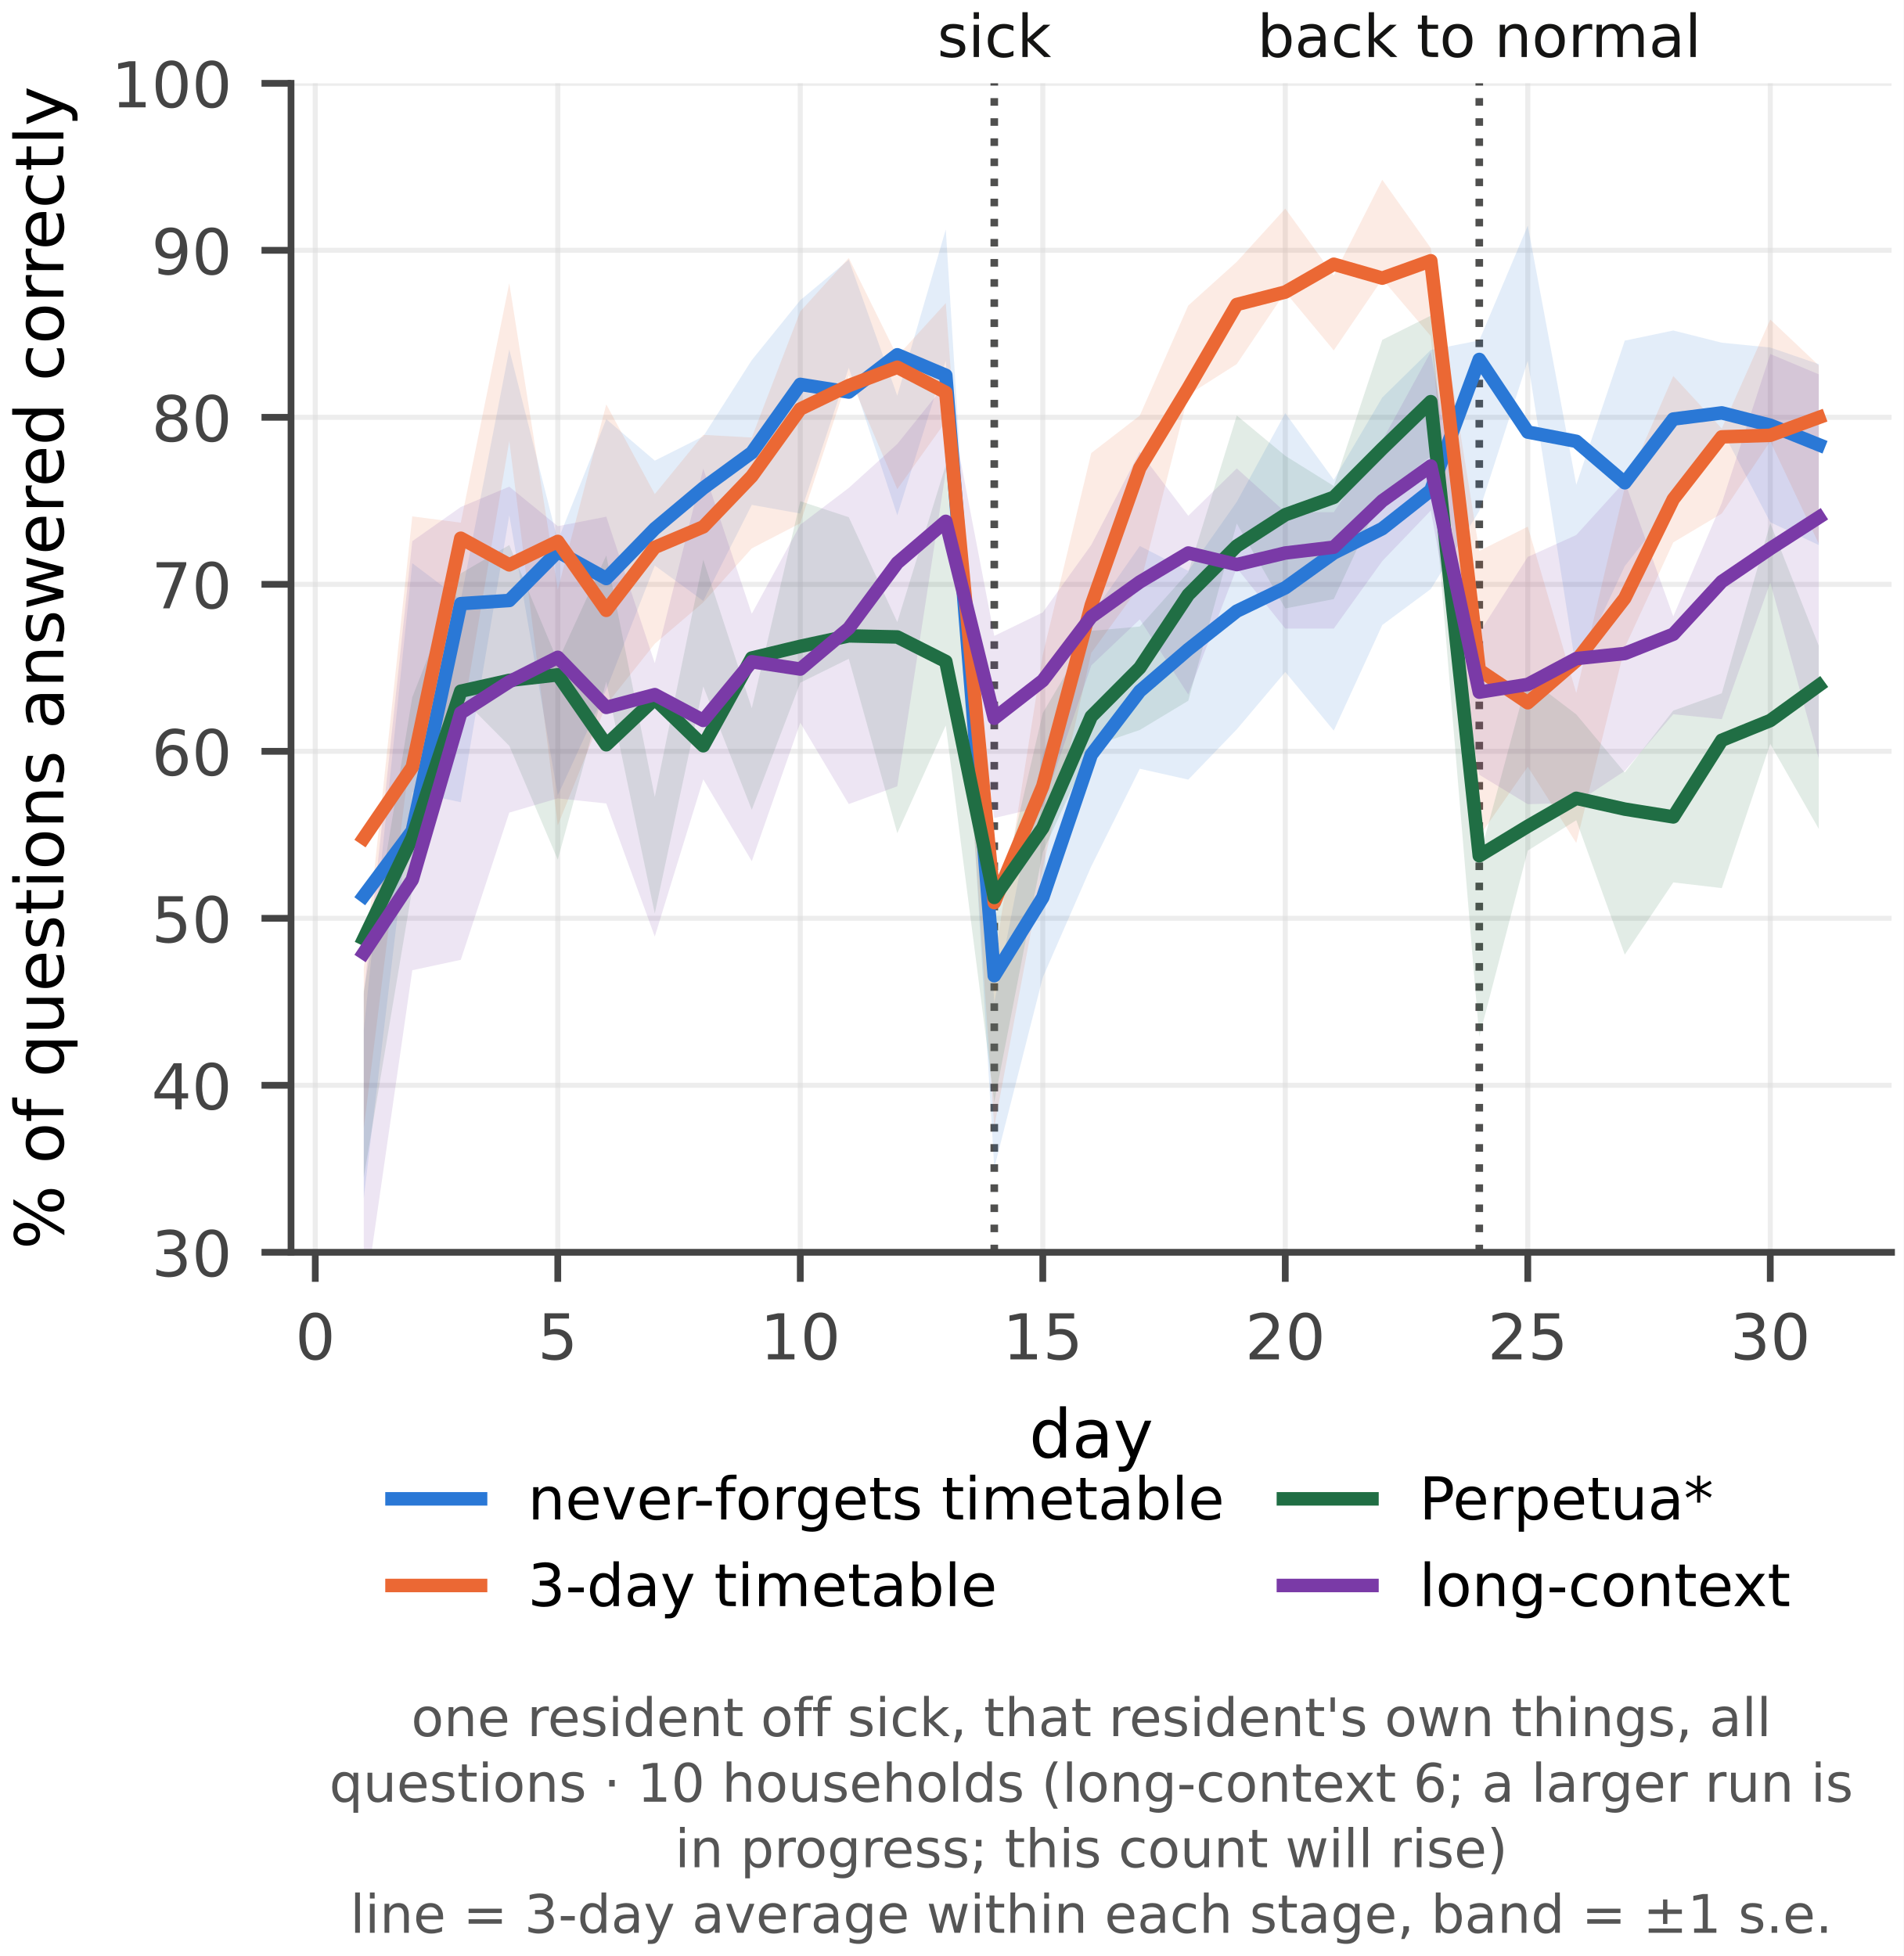
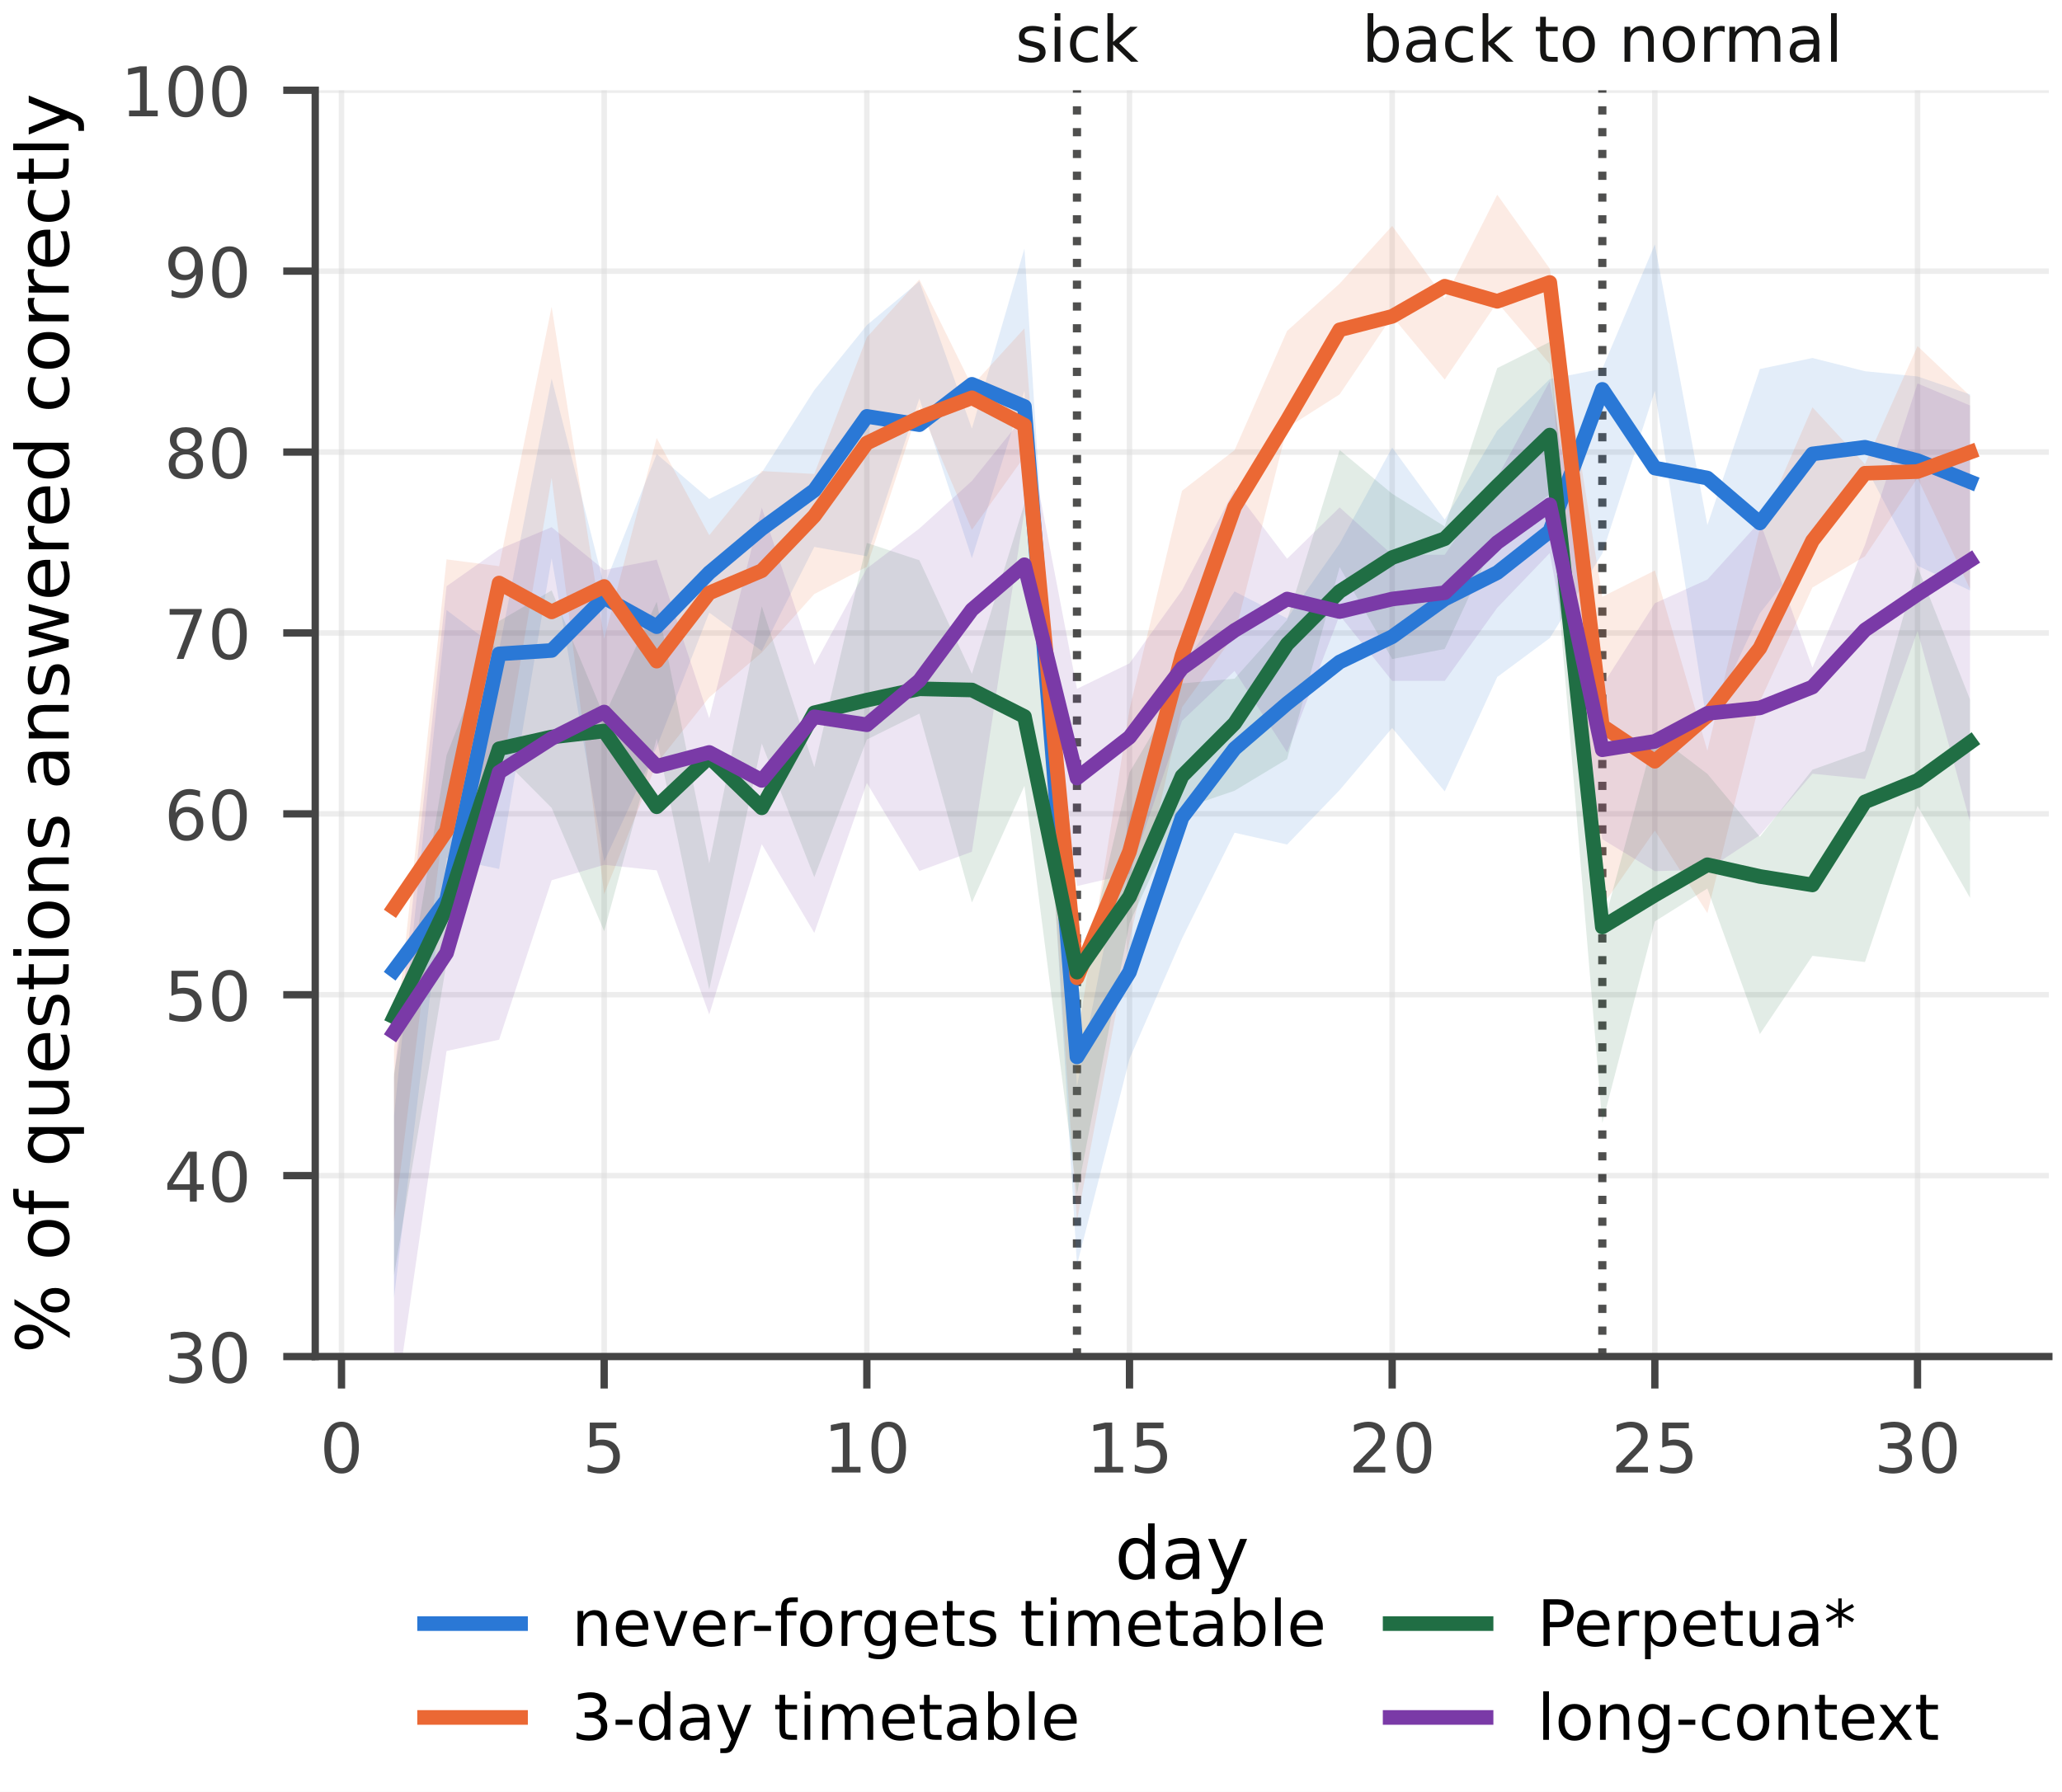
- <svg xmlns="http://www.w3.org/2000/svg" xmlns:xlink="http://www.w3.org/1999/xlink" width="225.658pt" height="231.912pt" viewBox="0 0 225.658 231.912" version="1.1">
+ <svg xmlns="http://www.w3.org/2000/svg" xmlns:xlink="http://www.w3.org/1999/xlink" width="225.658pt" height="196.129pt" viewBox="0 0 225.658 196.129" version="1.1">
  <defs>
    <style type="text/css">*{stroke-linejoin: round; stroke-linecap: butt}</style>
  </defs>
  <g id="figure_1">
    <g id="patch_1">
-       <path d="M 0 231.912  L 225.658 231.912  L 225.658 0  L 0 0  z " style="fill: #ffffff" />
+       <path d="M 0 196.129  L 225.658 196.129  L 225.658 0  L 0 0  z " style="fill: #ffffff" />
    </g>
    <g id="axes_1">
      <g id="patch_2">
        <path d="M 34.498 148.478  L 224.218 148.478  L 224.218 9.878  L 34.498 9.878  z " style="fill: #ffffff" />
      </g>
      <g id="matplotlib.axis_1">
        <g id="xtick_1">
          <g id="line2d_1">
-             <path d="M 37.373 148.478  L 37.373 9.878  " clip-path="url(#p9ee85b78d0)" style="fill: none; stroke: #dddddd; stroke-opacity: 0.5; stroke-width: 0.6; stroke-linecap: square" />
+             <path d="M 37.373 148.478  L 37.373 9.878  " clip-path="url(#p626eec49d8)" style="fill: none; stroke: #dddddd; stroke-opacity: 0.5; stroke-width: 0.6; stroke-linecap: square" />
          </g>
          <g id="line2d_2">
            <defs>
-               <path id="m732ccf91f7" d="M 0 0  L 0 3.5  " style="stroke: #444444; stroke-width: 0.8" />
+               <path id="m86b324a42d" d="M 0 0  L 0 3.5  " style="stroke: #444444; stroke-width: 0.8" />
            </defs>
            <g>
-               <use xlink:href="#m732ccf91f7" x="37.373" y="148.478" style="fill: #444444; stroke: #444444; stroke-width: 0.8" />
+               <use xlink:href="#m86b324a42d" x="37.373" y="148.478" style="fill: #444444; stroke: #444444; stroke-width: 0.8" />
            </g>
          </g>
          <g id="text_1">
            <text style="font-size: 7.5px; font-family: 'DejaVu Sans', 'Bitstream Vera Sans', 'Computer Modern Sans Serif', 'Lucida Grande', 'Verdana', 'Geneva', 'Lucid', 'Arial', 'Helvetica', 'Avant Garde', sans-serif; text-anchor: middle; fill: #444444" x="37.373" y="161.177" transform="rotate(-0 37.37267 161.1767)">0</text>
          </g>
        </g>
        <g id="xtick_2">
          <g id="line2d_3">
-             <path d="M 66.118 148.478  L 66.118 9.878  " clip-path="url(#p9ee85b78d0)" style="fill: none; stroke: #dddddd; stroke-opacity: 0.5; stroke-width: 0.6; stroke-linecap: square" />
+             <path d="M 66.118 148.478  L 66.118 9.878  " clip-path="url(#p626eec49d8)" style="fill: none; stroke: #dddddd; stroke-opacity: 0.5; stroke-width: 0.6; stroke-linecap: square" />
          </g>
          <g id="line2d_4">
            <g>
-               <use xlink:href="#m732ccf91f7" x="66.118" y="148.478" style="fill: #444444; stroke: #444444; stroke-width: 0.8" />
+               <use xlink:href="#m86b324a42d" x="66.118" y="148.478" style="fill: #444444; stroke: #444444; stroke-width: 0.8" />
            </g>
          </g>
          <g id="text_2">
            <text style="font-size: 7.5px; font-family: 'DejaVu Sans', 'Bitstream Vera Sans', 'Computer Modern Sans Serif', 'Lucida Grande', 'Verdana', 'Geneva', 'Lucid', 'Arial', 'Helvetica', 'Avant Garde', sans-serif; text-anchor: middle; fill: #444444" x="66.118" y="161.177" transform="rotate(-0 66.11813 161.1767)">5</text>
          </g>
        </g>
        <g id="xtick_3">
          <g id="line2d_5">
-             <path d="M 94.864 148.478  L 94.864 9.878  " clip-path="url(#p9ee85b78d0)" style="fill: none; stroke: #dddddd; stroke-opacity: 0.5; stroke-width: 0.6; stroke-linecap: square" />
+             <path d="M 94.864 148.478  L 94.864 9.878  " clip-path="url(#p626eec49d8)" style="fill: none; stroke: #dddddd; stroke-opacity: 0.5; stroke-width: 0.6; stroke-linecap: square" />
          </g>
          <g id="line2d_6">
            <g>
-               <use xlink:href="#m732ccf91f7" x="94.864" y="148.478" style="fill: #444444; stroke: #444444; stroke-width: 0.8" />
+               <use xlink:href="#m86b324a42d" x="94.864" y="148.478" style="fill: #444444; stroke: #444444; stroke-width: 0.8" />
            </g>
          </g>
          <g id="text_3">
            <text style="font-size: 7.5px; font-family: 'DejaVu Sans', 'Bitstream Vera Sans', 'Computer Modern Sans Serif', 'Lucida Grande', 'Verdana', 'Geneva', 'Lucid', 'Arial', 'Helvetica', 'Avant Garde', sans-serif; text-anchor: middle; fill: #444444" x="94.864" y="161.177" transform="rotate(-0 94.86358 161.1767)">10</text>
          </g>
        </g>
        <g id="xtick_4">
          <g id="line2d_7">
-             <path d="M 123.609 148.478  L 123.609 9.878  " clip-path="url(#p9ee85b78d0)" style="fill: none; stroke: #dddddd; stroke-opacity: 0.5; stroke-width: 0.6; stroke-linecap: square" />
+             <path d="M 123.609 148.478  L 123.609 9.878  " clip-path="url(#p626eec49d8)" style="fill: none; stroke: #dddddd; stroke-opacity: 0.5; stroke-width: 0.6; stroke-linecap: square" />
          </g>
          <g id="line2d_8">
            <g>
-               <use xlink:href="#m732ccf91f7" x="123.609" y="148.478" style="fill: #444444; stroke: #444444; stroke-width: 0.8" />
+               <use xlink:href="#m86b324a42d" x="123.609" y="148.478" style="fill: #444444; stroke: #444444; stroke-width: 0.8" />
            </g>
          </g>
          <g id="text_4">
            <text style="font-size: 7.5px; font-family: 'DejaVu Sans', 'Bitstream Vera Sans', 'Computer Modern Sans Serif', 'Lucida Grande', 'Verdana', 'Geneva', 'Lucid', 'Arial', 'Helvetica', 'Avant Garde', sans-serif; text-anchor: middle; fill: #444444" x="123.609" y="161.177" transform="rotate(-0 123.609 161.1767)">15</text>
          </g>
        </g>
        <g id="xtick_5">
          <g id="line2d_9">
-             <path d="M 152.354 148.478  L 152.354 9.878  " clip-path="url(#p9ee85b78d0)" style="fill: none; stroke: #dddddd; stroke-opacity: 0.5; stroke-width: 0.6; stroke-linecap: square" />
+             <path d="M 152.354 148.478  L 152.354 9.878  " clip-path="url(#p626eec49d8)" style="fill: none; stroke: #dddddd; stroke-opacity: 0.5; stroke-width: 0.6; stroke-linecap: square" />
          </g>
          <g id="line2d_10">
            <g>
-               <use xlink:href="#m732ccf91f7" x="152.354" y="148.478" style="fill: #444444; stroke: #444444; stroke-width: 0.8" />
+               <use xlink:href="#m86b324a42d" x="152.354" y="148.478" style="fill: #444444; stroke: #444444; stroke-width: 0.8" />
            </g>
          </g>
          <g id="text_5">
            <text style="font-size: 7.5px; font-family: 'DejaVu Sans', 'Bitstream Vera Sans', 'Computer Modern Sans Serif', 'Lucida Grande', 'Verdana', 'Geneva', 'Lucid', 'Arial', 'Helvetica', 'Avant Garde', sans-serif; text-anchor: middle; fill: #444444" x="152.354" y="161.177" transform="rotate(-0 152.3545 161.1767)">20</text>
          </g>
        </g>
        <g id="xtick_6">
          <g id="line2d_11">
-             <path d="M 181.1 148.478  L 181.1 9.878  " clip-path="url(#p9ee85b78d0)" style="fill: none; stroke: #dddddd; stroke-opacity: 0.5; stroke-width: 0.6; stroke-linecap: square" />
+             <path d="M 181.1 148.478  L 181.1 9.878  " clip-path="url(#p626eec49d8)" style="fill: none; stroke: #dddddd; stroke-opacity: 0.5; stroke-width: 0.6; stroke-linecap: square" />
          </g>
          <g id="line2d_12">
            <g>
-               <use xlink:href="#m732ccf91f7" x="181.1" y="148.478" style="fill: #444444; stroke: #444444; stroke-width: 0.8" />
+               <use xlink:href="#m86b324a42d" x="181.1" y="148.478" style="fill: #444444; stroke: #444444; stroke-width: 0.8" />
            </g>
          </g>
          <g id="text_6">
            <text style="font-size: 7.5px; font-family: 'DejaVu Sans', 'Bitstream Vera Sans', 'Computer Modern Sans Serif', 'Lucida Grande', 'Verdana', 'Geneva', 'Lucid', 'Arial', 'Helvetica', 'Avant Garde', sans-serif; text-anchor: middle; fill: #444444" x="181.1" y="161.177" transform="rotate(-0 181.0999 161.1767)">25</text>
          </g>
        </g>
        <g id="xtick_7">
          <g id="line2d_13">
-             <path d="M 209.845 148.478  L 209.845 9.878  " clip-path="url(#p9ee85b78d0)" style="fill: none; stroke: #dddddd; stroke-opacity: 0.5; stroke-width: 0.6; stroke-linecap: square" />
+             <path d="M 209.845 148.478  L 209.845 9.878  " clip-path="url(#p626eec49d8)" style="fill: none; stroke: #dddddd; stroke-opacity: 0.5; stroke-width: 0.6; stroke-linecap: square" />
          </g>
          <g id="line2d_14">
            <g>
-               <use xlink:href="#m732ccf91f7" x="209.845" y="148.478" style="fill: #444444; stroke: #444444; stroke-width: 0.8" />
+               <use xlink:href="#m86b324a42d" x="209.845" y="148.478" style="fill: #444444; stroke: #444444; stroke-width: 0.8" />
            </g>
          </g>
          <g id="text_7">
            <text style="font-size: 7.5px; font-family: 'DejaVu Sans', 'Bitstream Vera Sans', 'Computer Modern Sans Serif', 'Lucida Grande', 'Verdana', 'Geneva', 'Lucid', 'Arial', 'Helvetica', 'Avant Garde', sans-serif; text-anchor: middle; fill: #444444" x="209.845" y="161.177" transform="rotate(-0 209.8454 161.1767)">30</text>
          </g>
        </g>
        <g id="text_8">
          <text style="font-size: 8px; font-family: 'DejaVu Sans', 'Bitstream Vera Sans', 'Computer Modern Sans Serif', 'Lucida Grande', 'Verdana', 'Geneva', 'Lucid', 'Arial', 'Helvetica', 'Avant Garde', sans-serif; text-anchor: middle" x="129.358" y="172.815" transform="rotate(-0 129.3581 172.8152)">day</text>
        </g>
      </g>
      <g id="matplotlib.axis_2">
        <g id="ytick_1">
          <g id="line2d_15">
-             <path d="M 34.498 148.478  L 224.218 148.478  " clip-path="url(#p9ee85b78d0)" style="fill: none; stroke: #dddddd; stroke-opacity: 0.5; stroke-width: 0.6; stroke-linecap: square" />
+             <path d="M 34.498 148.478  L 224.218 148.478  " clip-path="url(#p626eec49d8)" style="fill: none; stroke: #dddddd; stroke-opacity: 0.5; stroke-width: 0.6; stroke-linecap: square" />
          </g>
          <g id="line2d_16">
            <defs>
-               <path id="m4e71b6cad2" d="M 0 0  L -3.5 0  " style="stroke: #444444; stroke-width: 0.8" />
+               <path id="m09e7b36b3d" d="M 0 0  L -3.5 0  " style="stroke: #444444; stroke-width: 0.8" />
            </defs>
            <g>
-               <use xlink:href="#m4e71b6cad2" x="34.498" y="148.478" style="fill: #444444; stroke: #444444; stroke-width: 0.8" />
+               <use xlink:href="#m09e7b36b3d" x="34.498" y="148.478" style="fill: #444444; stroke: #444444; stroke-width: 0.8" />
            </g>
          </g>
          <g id="text_9">
            <text style="font-size: 7.5px; font-family: 'DejaVu Sans', 'Bitstream Vera Sans', 'Computer Modern Sans Serif', 'Lucida Grande', 'Verdana', 'Geneva', 'Lucid', 'Arial', 'Helvetica', 'Avant Garde', sans-serif; text-anchor: end; fill: #444444" x="27.498" y="151.327" transform="rotate(-0 27.49813 151.3273)">30</text>
          </g>
        </g>
        <g id="ytick_2">
          <g id="line2d_17">
-             <path d="M 34.498 128.678  L 224.218 128.678  " clip-path="url(#p9ee85b78d0)" style="fill: none; stroke: #dddddd; stroke-opacity: 0.5; stroke-width: 0.6; stroke-linecap: square" />
+             <path d="M 34.498 128.678  L 224.218 128.678  " clip-path="url(#p626eec49d8)" style="fill: none; stroke: #dddddd; stroke-opacity: 0.5; stroke-width: 0.6; stroke-linecap: square" />
          </g>
          <g id="line2d_18">
            <g>
-               <use xlink:href="#m4e71b6cad2" x="34.498" y="128.678" style="fill: #444444; stroke: #444444; stroke-width: 0.8" />
+               <use xlink:href="#m09e7b36b3d" x="34.498" y="128.678" style="fill: #444444; stroke: #444444; stroke-width: 0.8" />
            </g>
          </g>
          <g id="text_10">
            <text style="font-size: 7.5px; font-family: 'DejaVu Sans', 'Bitstream Vera Sans', 'Computer Modern Sans Serif', 'Lucida Grande', 'Verdana', 'Geneva', 'Lucid', 'Arial', 'Helvetica', 'Avant Garde', sans-serif; text-anchor: end; fill: #444444" x="27.498" y="131.527" transform="rotate(-0 27.49813 131.5273)">40</text>
          </g>
        </g>
        <g id="ytick_3">
          <g id="line2d_19">
-             <path d="M 34.498 108.878  L 224.218 108.878  " clip-path="url(#p9ee85b78d0)" style="fill: none; stroke: #dddddd; stroke-opacity: 0.5; stroke-width: 0.6; stroke-linecap: square" />
+             <path d="M 34.498 108.878  L 224.218 108.878  " clip-path="url(#p626eec49d8)" style="fill: none; stroke: #dddddd; stroke-opacity: 0.5; stroke-width: 0.6; stroke-linecap: square" />
          </g>
          <g id="line2d_20">
            <g>
-               <use xlink:href="#m4e71b6cad2" x="34.498" y="108.878" style="fill: #444444; stroke: #444444; stroke-width: 0.8" />
+               <use xlink:href="#m09e7b36b3d" x="34.498" y="108.878" style="fill: #444444; stroke: #444444; stroke-width: 0.8" />
            </g>
          </g>
          <g id="text_11">
            <text style="font-size: 7.5px; font-family: 'DejaVu Sans', 'Bitstream Vera Sans', 'Computer Modern Sans Serif', 'Lucida Grande', 'Verdana', 'Geneva', 'Lucid', 'Arial', 'Helvetica', 'Avant Garde', sans-serif; text-anchor: end; fill: #444444" x="27.498" y="111.727" transform="rotate(-0 27.49813 111.7273)">50</text>
          </g>
        </g>
        <g id="ytick_4">
          <g id="line2d_21">
-             <path d="M 34.498 89.078  L 224.218 89.078  " clip-path="url(#p9ee85b78d0)" style="fill: none; stroke: #dddddd; stroke-opacity: 0.5; stroke-width: 0.6; stroke-linecap: square" />
+             <path d="M 34.498 89.078  L 224.218 89.078  " clip-path="url(#p626eec49d8)" style="fill: none; stroke: #dddddd; stroke-opacity: 0.5; stroke-width: 0.6; stroke-linecap: square" />
          </g>
          <g id="line2d_22">
            <g>
-               <use xlink:href="#m4e71b6cad2" x="34.498" y="89.078" style="fill: #444444; stroke: #444444; stroke-width: 0.8" />
+               <use xlink:href="#m09e7b36b3d" x="34.498" y="89.078" style="fill: #444444; stroke: #444444; stroke-width: 0.8" />
            </g>
          </g>
          <g id="text_12">
            <text style="font-size: 7.5px; font-family: 'DejaVu Sans', 'Bitstream Vera Sans', 'Computer Modern Sans Serif', 'Lucida Grande', 'Verdana', 'Geneva', 'Lucid', 'Arial', 'Helvetica', 'Avant Garde', sans-serif; text-anchor: end; fill: #444444" x="27.498" y="91.927" transform="rotate(-0 27.49813 91.9273)">60</text>
          </g>
        </g>
        <g id="ytick_5">
          <g id="line2d_23">
-             <path d="M 34.498 69.278  L 224.218 69.278  " clip-path="url(#p9ee85b78d0)" style="fill: none; stroke: #dddddd; stroke-opacity: 0.5; stroke-width: 0.6; stroke-linecap: square" />
+             <path d="M 34.498 69.278  L 224.218 69.278  " clip-path="url(#p626eec49d8)" style="fill: none; stroke: #dddddd; stroke-opacity: 0.5; stroke-width: 0.6; stroke-linecap: square" />
          </g>
          <g id="line2d_24">
            <g>
-               <use xlink:href="#m4e71b6cad2" x="34.498" y="69.278" style="fill: #444444; stroke: #444444; stroke-width: 0.8" />
+               <use xlink:href="#m09e7b36b3d" x="34.498" y="69.278" style="fill: #444444; stroke: #444444; stroke-width: 0.8" />
            </g>
          </g>
          <g id="text_13">
            <text style="font-size: 7.5px; font-family: 'DejaVu Sans', 'Bitstream Vera Sans', 'Computer Modern Sans Serif', 'Lucida Grande', 'Verdana', 'Geneva', 'Lucid', 'Arial', 'Helvetica', 'Avant Garde', sans-serif; text-anchor: end; fill: #444444" x="27.498" y="72.127" transform="rotate(-0 27.49813 72.1273)">70</text>
          </g>
        </g>
        <g id="ytick_6">
          <g id="line2d_25">
-             <path d="M 34.498 49.478  L 224.218 49.478  " clip-path="url(#p9ee85b78d0)" style="fill: none; stroke: #dddddd; stroke-opacity: 0.5; stroke-width: 0.6; stroke-linecap: square" />
+             <path d="M 34.498 49.478  L 224.218 49.478  " clip-path="url(#p626eec49d8)" style="fill: none; stroke: #dddddd; stroke-opacity: 0.5; stroke-width: 0.6; stroke-linecap: square" />
          </g>
          <g id="line2d_26">
            <g>
-               <use xlink:href="#m4e71b6cad2" x="34.498" y="49.478" style="fill: #444444; stroke: #444444; stroke-width: 0.8" />
+               <use xlink:href="#m09e7b36b3d" x="34.498" y="49.478" style="fill: #444444; stroke: #444444; stroke-width: 0.8" />
            </g>
          </g>
          <g id="text_14">
            <text style="font-size: 7.5px; font-family: 'DejaVu Sans', 'Bitstream Vera Sans', 'Computer Modern Sans Serif', 'Lucida Grande', 'Verdana', 'Geneva', 'Lucid', 'Arial', 'Helvetica', 'Avant Garde', sans-serif; text-anchor: end; fill: #444444" x="27.498" y="52.327" transform="rotate(-0 27.49813 52.3273)">80</text>
          </g>
        </g>
        <g id="ytick_7">
          <g id="line2d_27">
-             <path d="M 34.498 29.678  L 224.218 29.678  " clip-path="url(#p9ee85b78d0)" style="fill: none; stroke: #dddddd; stroke-opacity: 0.5; stroke-width: 0.6; stroke-linecap: square" />
+             <path d="M 34.498 29.678  L 224.218 29.678  " clip-path="url(#p626eec49d8)" style="fill: none; stroke: #dddddd; stroke-opacity: 0.5; stroke-width: 0.6; stroke-linecap: square" />
          </g>
          <g id="line2d_28">
            <g>
-               <use xlink:href="#m4e71b6cad2" x="34.498" y="29.678" style="fill: #444444; stroke: #444444; stroke-width: 0.8" />
+               <use xlink:href="#m09e7b36b3d" x="34.498" y="29.678" style="fill: #444444; stroke: #444444; stroke-width: 0.8" />
            </g>
          </g>
          <g id="text_15">
            <text style="font-size: 7.5px; font-family: 'DejaVu Sans', 'Bitstream Vera Sans', 'Computer Modern Sans Serif', 'Lucida Grande', 'Verdana', 'Geneva', 'Lucid', 'Arial', 'Helvetica', 'Avant Garde', sans-serif; text-anchor: end; fill: #444444" x="27.498" y="32.527" transform="rotate(-0 27.49813 32.5273)">90</text>
          </g>
        </g>
        <g id="ytick_8">
          <g id="line2d_29">
-             <path d="M 34.498 9.878  L 224.218 9.878  " clip-path="url(#p9ee85b78d0)" style="fill: none; stroke: #dddddd; stroke-opacity: 0.5; stroke-width: 0.6; stroke-linecap: square" />
+             <path d="M 34.498 9.878  L 224.218 9.878  " clip-path="url(#p626eec49d8)" style="fill: none; stroke: #dddddd; stroke-opacity: 0.5; stroke-width: 0.6; stroke-linecap: square" />
          </g>
          <g id="line2d_30">
            <g>
-               <use xlink:href="#m4e71b6cad2" x="34.498" y="9.878" style="fill: #444444; stroke: #444444; stroke-width: 0.8" />
+               <use xlink:href="#m09e7b36b3d" x="34.498" y="9.878" style="fill: #444444; stroke: #444444; stroke-width: 0.8" />
            </g>
          </g>
          <g id="text_16">
            <text style="font-size: 7.5px; font-family: 'DejaVu Sans', 'Bitstream Vera Sans', 'Computer Modern Sans Serif', 'Lucida Grande', 'Verdana', 'Geneva', 'Lucid', 'Arial', 'Helvetica', 'Avant Garde', sans-serif; text-anchor: end; fill: #444444" x="27.498" y="12.727" transform="rotate(-0 27.49813 12.7273)">100</text>
          </g>
        </g>
        <g id="text_17">
          <text style="font-size: 8px; font-family: 'DejaVu Sans', 'Bitstream Vera Sans', 'Computer Modern Sans Serif', 'Lucida Grande', 'Verdana', 'Geneva', 'Lucid', 'Arial', 'Helvetica', 'Avant Garde', sans-serif; text-anchor: middle" x="7.519" y="79.178" transform="rotate(-90 7.51875 79.17789)">% of questions answered correctly</text>
        </g>
      </g>
      <g id="line2d_31">
-         <path d="M 117.86 148.478  L 117.86 9.878  " clip-path="url(#p9ee85b78d0)" style="fill: none; stroke-dasharray: 0.9,1.485; stroke-dashoffset: 0; stroke: #141413; stroke-opacity: 0.75; stroke-width: 0.9" />
+         <path d="M 117.86 148.478  L 117.86 9.878  " clip-path="url(#p626eec49d8)" style="fill: none; stroke-dasharray: 0.9,1.485; stroke-dashoffset: 0; stroke: #141413; stroke-opacity: 0.75; stroke-width: 0.9" />
      </g>
      <g id="line2d_32">
-         <path d="M 175.351 148.478  L 175.351 9.878  " clip-path="url(#p9ee85b78d0)" style="fill: none; stroke-dasharray: 0.9,1.485; stroke-dashoffset: 0; stroke: #141413; stroke-opacity: 0.75; stroke-width: 0.9" />
+         <path d="M 175.351 148.478  L 175.351 9.878  " clip-path="url(#p626eec49d8)" style="fill: none; stroke-dasharray: 0.9,1.485; stroke-dashoffset: 0; stroke: #141413; stroke-opacity: 0.75; stroke-width: 0.9" />
      </g>
      <g id="FillBetweenPolyCollection_1">
        <defs>
-           <path id="m981e7e10de" d="M 43.122 -109.776  L 43.122 -89.873  L 48.871 -138.018  L 54.62 -136.798  L 60.369 -170.815  L 66.118 -137.596  L 71.867 -150.137  L 77.616 -164.858  L 83.365 -160.661  L 89.114 -172.051  L 94.864 -171.023  L 100.613 -188.304  L 106.362 -170.815  L 112.111 -189.142  L 117.86 -93.438  L 123.609 -116.015  L 129.358 -129.193  L 135.107 -140.765  L 140.856 -139.475  L 146.605 -145.435  L 152.354 -152.238  L 158.104 -145.286  L 163.853 -157.81  L 169.602 -162.071  L 175.351 -171.328  L 181.1 -189.136  L 186.849 -152.481  L 192.598 -164.793  L 198.347 -172.072  L 204.096 -180.971  L 209.845 -169.992  L 215.594 -167.287  L 215.594 -188.739  L 215.594 -188.739  L 209.845 -190.709  L 204.096 -191.28  L 198.347 -192.728  L 192.598 -191.526  L 186.849 -174.438  L 181.1 -205.158  L 175.351 -191.551  L 169.602 -190.423  L 163.853 -184.784  L 158.104 -175.032  L 152.354 -182.93  L 146.605 -172.409  L 140.856 -164.225  L 135.107 -167.178  L 129.358 -158.95  L 123.609 -142.428  L 117.86 -113.031  L 112.111 -204.709  L 106.362 -185.002  L 100.613 -201.118  L 94.864 -196.32  L 89.114 -189.215  L 83.365 -180.182  L 77.616 -177.296  L 71.867 -182.218  L 66.118 -167.81  L 60.369 -190.479  L 54.62 -160.797  L 48.871 -165.139  L 43.122 -109.776  z " />
+           <path id="mca59a98a4d" d="M 43.122 -73.993  L 43.122 -54.09  L 48.871 -102.235  L 54.62 -101.016  L 60.369 -135.032  L 66.118 -101.813  L 71.867 -114.354  L 77.616 -129.075  L 83.365 -124.878  L 89.114 -136.268  L 94.864 -135.241  L 100.613 -152.521  L 106.362 -135.032  L 112.111 -153.359  L 117.86 -57.655  L 123.609 -80.232  L 129.358 -93.41  L 135.107 -104.982  L 140.856 -103.692  L 146.605 -109.652  L 152.354 -116.455  L 158.104 -109.503  L 163.853 -122.027  L 169.602 -126.288  L 175.351 -135.546  L 181.1 -153.353  L 186.849 -116.698  L 192.598 -129.011  L 198.347 -136.289  L 204.096 -145.188  L 209.845 -134.209  L 215.594 -131.504  L 215.594 -152.957  L 215.594 -152.957  L 209.845 -154.926  L 204.096 -155.497  L 198.347 -156.945  L 192.598 -155.743  L 186.849 -138.655  L 181.1 -169.375  L 175.351 -155.768  L 169.602 -154.64  L 163.853 -149.001  L 158.104 -139.249  L 152.354 -147.147  L 146.605 -136.626  L 140.856 -128.443  L 135.107 -131.395  L 129.358 -123.167  L 123.609 -106.645  L 117.86 -77.248  L 112.111 -168.926  L 106.362 -149.219  L 100.613 -165.335  L 94.864 -160.537  L 89.114 -153.432  L 83.365 -144.4  L 77.616 -141.513  L 71.867 -146.435  L 66.118 -132.027  L 60.369 -154.696  L 54.62 -125.014  L 48.871 -129.356  L 43.122 -73.993  z " />
        </defs>
-         <g clip-path="url(#p9ee85b78d0)">
-           <use xlink:href="#m981e7e10de" x="0" y="231.912" style="fill: #2a78d6; fill-opacity: 0.13" />
+         <g clip-path="url(#p626eec49d8)">
+           <use xlink:href="#mca59a98a4d" x="0" y="196.129" style="fill: #2a78d6; fill-opacity: 0.13" />
        </g>
      </g>
      <g id="FillBetweenPolyCollection_2">
        <defs>
-           <path id="m86dfaf87f0" d="M 43.122 -117.064  L 43.122 -98.142  L 48.871 -144.32  L 54.62 -145.687  L 60.369 -179.624  L 66.118 -134.042  L 71.867 -148.352  L 77.616 -155.583  L 83.365 -160.488  L 89.114 -166.891  L 94.864 -169.874  L 100.613 -187.39  L 106.362 -173.921  L 112.111 -181.947  L 117.86 -98.284  L 123.609 -128.916  L 129.358 -154.499  L 135.107 -162.43  L 140.856 -185.09  L 146.605 -188.747  L 152.354 -197.284  L 158.104 -190.366  L 163.853 -198.818  L 169.602 -192.066  L 175.351 -132.762  L 181.1 -141.001  L 186.849 -131.967  L 192.598 -155.141  L 198.347 -167.603  L 204.096 -171.026  L 209.845 -179.596  L 215.594 -167.447  L 215.594 -188.58  L 215.594 -188.58  L 209.845 -194.03  L 204.096 -181.108  L 198.347 -187.335  L 192.598 -174.118  L 186.849 -149.742  L 181.1 -169.472  L 175.351 -166.592  L 169.602 -202.502  L 163.853 -210.601  L 158.104 -199.252  L 152.354 -207.184  L 146.605 -200.872  L 140.856 -195.69  L 135.107 -182.638  L 129.358 -178.195  L 123.609 -154.277  L 117.86 -118.084  L 112.111 -195.975  L 106.362 -189.675  L 100.613 -201.325  L 94.864 -194.995  L 89.114 -180.035  L 83.365 -180.355  L 77.616 -173.331  L 71.867 -183.969  L 66.118 -162.006  L 60.369 -198.327  L 54.62 -169.941  L 48.871 -170.687  L 43.122 -117.064  z " />
+           <path id="m15f6b6c8c8" d="M 43.122 -81.281  L 43.122 -62.359  L 48.871 -108.537  L 54.62 -109.904  L 60.369 -143.841  L 66.118 -98.259  L 71.867 -112.569  L 77.616 -119.8  L 83.365 -124.705  L 89.114 -131.108  L 94.864 -134.091  L 100.613 -151.607  L 106.362 -138.138  L 112.111 -146.164  L 117.86 -62.501  L 123.609 -93.133  L 129.358 -118.716  L 135.107 -126.647  L 140.856 -149.307  L 146.605 -152.964  L 152.354 -161.501  L 158.104 -154.584  L 163.853 -163.035  L 169.602 -156.284  L 175.351 -96.979  L 181.1 -105.219  L 186.849 -96.184  L 192.598 -119.358  L 198.347 -131.82  L 204.096 -135.243  L 209.845 -143.813  L 215.594 -131.664  L 215.594 -152.797  L 215.594 -152.797  L 209.845 -158.247  L 204.096 -145.325  L 198.347 -151.552  L 192.598 -138.335  L 186.849 -113.959  L 181.1 -133.689  L 175.351 -130.809  L 169.602 -166.719  L 163.853 -174.818  L 158.104 -163.469  L 152.354 -171.401  L 146.605 -165.089  L 140.856 -159.907  L 135.107 -146.856  L 129.358 -142.412  L 123.609 -118.494  L 117.86 -82.301  L 112.111 -160.192  L 106.362 -153.892  L 100.613 -165.542  L 94.864 -159.212  L 89.114 -144.252  L 83.365 -144.572  L 77.616 -137.548  L 71.867 -148.186  L 66.118 -126.223  L 60.369 -162.544  L 54.62 -134.158  L 48.871 -134.904  L 43.122 -81.281  z " />
        </defs>
-         <g clip-path="url(#p9ee85b78d0)">
-           <use xlink:href="#m86dfaf87f0" x="0" y="231.912" style="fill: #eb6834; fill-opacity: 0.13" />
+         <g clip-path="url(#p626eec49d8)">
+           <use xlink:href="#m15f6b6c8c8" x="0" y="196.129" style="fill: #eb6834; fill-opacity: 0.13" />
        </g>
      </g>
      <g id="FillBetweenPolyCollection_3">
        <defs>
-           <path id="mf6c1605659" d="M 43.122 -114.369  L 43.122 -92.312  L 48.871 -126.531  L 54.62 -149.266  L 60.369 -143.482  L 66.118 -129.983  L 71.867 -151.088  L 77.616 -123.601  L 83.365 -150.524  L 89.114 -135.901  L 94.864 -150.968  L 100.613 -153.805  L 106.362 -133.126  L 112.111 -145.895  L 117.86 -101.227  L 123.609 -130.861  L 129.358 -143.406  L 135.107 -145.364  L 140.856 -148.829  L 146.605 -169.843  L 152.354 -159.775  L 158.104 -160.882  L 163.853 -173.247  L 169.602 -177.804  L 175.351 -108.975  L 181.1 -131.061  L 186.849 -134.662  L 192.598 -118.727  L 198.347 -127.289  L 204.096 -126.614  L 209.845 -143.711  L 215.594 -133.635  L 215.594 -155.348  L 215.594 -155.348  L 209.845 -169.884  L 204.096 -149.713  L 198.347 -147.663  L 192.598 -140.321  L 186.849 -147.211  L 181.1 -151.583  L 175.351 -130.183  L 169.602 -194.489  L 163.853 -191.621  L 158.104 -174.287  L 152.354 -177.869  L 146.605 -182.65  L 140.856 -164.064  L 135.107 -157.629  L 129.358 -157.112  L 123.609 -147.382  L 117.86 -122.566  L 112.111 -176.778  L 106.362 -158.152  L 100.613 -170.588  L 94.864 -172.486  L 89.114 -147.948  L 83.365 -165.555  L 77.616 -137.427  L 71.867 -166.053  L 66.118 -153.509  L 60.369 -167.29  L 54.62 -163.934  L 48.871 -149.25  L 43.122 -114.369  z " />
+           <path id="me2bedfd613" d="M 43.122 -78.586  L 43.122 -56.529  L 48.871 -90.748  L 54.62 -113.483  L 60.369 -107.699  L 66.118 -94.2  L 71.867 -115.305  L 77.616 -87.818  L 83.365 -114.741  L 89.114 -100.118  L 94.864 -115.185  L 100.613 -118.023  L 106.362 -97.343  L 112.111 -110.112  L 117.86 -65.445  L 123.609 -95.079  L 129.358 -107.623  L 135.107 -109.582  L 140.856 -113.047  L 146.605 -134.06  L 152.354 -123.992  L 158.104 -125.099  L 163.853 -137.465  L 169.602 -142.022  L 175.351 -73.192  L 181.1 -95.278  L 186.849 -98.879  L 192.598 -82.944  L 198.347 -91.506  L 204.096 -90.831  L 209.845 -107.928  L 215.594 -97.853  L 215.594 -119.565  L 215.594 -119.565  L 209.845 -134.101  L 204.096 -113.93  L 198.347 -111.881  L 192.598 -104.538  L 186.849 -111.429  L 181.1 -115.8  L 175.351 -94.4  L 169.602 -158.706  L 163.853 -155.838  L 158.104 -138.504  L 152.354 -142.086  L 146.605 -146.868  L 140.856 -128.281  L 135.107 -121.846  L 129.358 -121.329  L 123.609 -111.599  L 117.86 -86.783  L 112.111 -140.995  L 106.362 -122.369  L 100.613 -134.805  L 94.864 -136.703  L 89.114 -112.165  L 83.365 -129.772  L 77.616 -101.644  L 71.867 -130.27  L 66.118 -117.726  L 60.369 -131.508  L 54.62 -128.151  L 48.871 -113.467  L 43.122 -78.586  z " />
        </defs>
-         <g clip-path="url(#p9ee85b78d0)">
-           <use xlink:href="#mf6c1605659" x="0" y="231.912" style="fill: #206e44; fill-opacity: 0.13" />
+         <g clip-path="url(#p626eec49d8)">
+           <use xlink:href="#me2bedfd613" x="0" y="196.129" style="fill: #206e44; fill-opacity: 0.13" />
        </g>
      </g>
      <g id="FillBetweenPolyCollection_4">
        <defs>
-           <path id="mc45a87d2b1" d="M 43.122 -114.03  L 43.122 -77.078  L 48.871 -116.876  L 54.62 -118.111  L 60.369 -135.565  L 66.118 -137.253  L 71.867 -136.649  L 77.616 -120.87  L 83.365 -139.515  L 89.114 -129.804  L 94.864 -146.221  L 100.613 -136.578  L 106.362 -138.687  L 112.111 -176.009  L 117.86 -134.926  L 123.609 -136.264  L 129.358 -153.015  L 135.107 -158.475  L 140.856 -149.562  L 146.605 -164.566  L 152.354 -157.382  L 158.104 -157.382  L 163.853 -165.39  L 169.602 -171.378  L 175.351 -140.057  L 181.1 -136.562  L 186.849 -136.713  L 192.598 -140.511  L 198.347 -147.225  L 204.096 -146.643  L 209.845 -162.853  L 215.594 -141.953  L 215.594 -187.532  L 215.594 -187.532  L 209.845 -189.942  L 204.096 -172.262  L 198.347 -158.827  L 192.598 -174.818  L 186.849 -168.481  L 181.1 -165.882  L 175.351 -156.886  L 169.602 -190.191  L 163.853 -179.679  L 158.104 -171.187  L 152.354 -171.187  L 146.605 -176.378  L 140.856 -170.757  L 135.107 -178.344  L 129.358 -167.304  L 123.609 -159.305  L 117.86 -156.518  L 112.111 -186.427  L 106.362 -179.275  L 100.613 -174.063  L 94.864 -169.698  L 89.114 -159.139  L 83.365 -176.351  L 77.616 -153.288  L 71.867 -170.653  L 66.118 -169.525  L 60.369 -174.212  L 54.62 -171.8  L 48.871 -167.746  L 43.122 -114.03  z " />
+           <path id="m513e77d998" d="M 43.122 -78.247  L 43.122 -41.295  L 48.871 -81.093  L 54.62 -82.329  L 60.369 -99.782  L 66.118 -101.47  L 71.867 -100.866  L 77.616 -85.087  L 83.365 -103.732  L 89.114 -94.021  L 94.864 -110.438  L 100.613 -100.795  L 106.362 -102.904  L 112.111 -140.226  L 117.86 -99.143  L 123.609 -100.481  L 129.358 -117.232  L 135.107 -122.692  L 140.856 -113.779  L 146.605 -128.783  L 152.354 -121.599  L 158.104 -121.599  L 163.853 -129.607  L 169.602 -135.595  L 175.351 -104.274  L 181.1 -100.779  L 186.849 -100.93  L 192.598 -104.728  L 198.347 -111.442  L 204.096 -110.86  L 209.845 -127.07  L 215.594 -106.17  L 215.594 -151.75  L 215.594 -151.75  L 209.845 -154.159  L 204.096 -136.479  L 198.347 -123.044  L 192.598 -139.036  L 186.849 -132.698  L 181.1 -130.099  L 175.351 -121.103  L 169.602 -154.408  L 163.853 -143.896  L 158.104 -135.404  L 152.354 -135.404  L 146.605 -140.595  L 140.856 -134.974  L 135.107 -142.561  L 129.358 -131.521  L 123.609 -123.522  L 117.86 -120.735  L 112.111 -150.644  L 106.362 -143.492  L 100.613 -138.28  L 94.864 -133.915  L 89.114 -123.356  L 83.365 -140.568  L 77.616 -117.505  L 71.867 -134.87  L 66.118 -133.742  L 60.369 -138.429  L 54.62 -136.017  L 48.871 -131.963  L 43.122 -78.247  z " />
        </defs>
-         <g clip-path="url(#p9ee85b78d0)">
-           <use xlink:href="#mc45a87d2b1" x="0" y="231.912" style="fill: #7a3aa7; fill-opacity: 0.13" />
+         <g clip-path="url(#p626eec49d8)">
+           <use xlink:href="#m513e77d998" x="0" y="196.129" style="fill: #7a3aa7; fill-opacity: 0.13" />
        </g>
      </g>
      <g id="patch_3">
        <path d="M 34.498 148.478  L 34.498 9.878  " style="fill: none; stroke: #444444; stroke-width: 0.8; stroke-linejoin: miter; stroke-linecap: square" />
      </g>
      <g id="patch_4">
        <path d="M 34.498 148.478  L 224.218 148.478  " style="fill: none; stroke: #444444; stroke-width: 0.8; stroke-linejoin: miter; stroke-linecap: square" />
      </g>
      <g id="text_18">
        <text style="font-size: 7px; font-family: 'DejaVu Sans', 'Bitstream Vera Sans', 'Computer Modern Sans Serif', 'Lucida Grande', 'Verdana', 'Geneva', 'Lucid', 'Arial', 'Helvetica', 'Avant Garde', sans-serif; text-anchor: middle; fill: #141413" x="117.86" y="6.759" transform="rotate(-0 117.8599 6.758906)">sick</text>
      </g>
      <g id="text_19">
        <text style="font-size: 7px; font-family: 'DejaVu Sans', 'Bitstream Vera Sans', 'Computer Modern Sans Serif', 'Lucida Grande', 'Verdana', 'Geneva', 'Lucid', 'Arial', 'Helvetica', 'Avant Garde', sans-serif; text-anchor: middle; fill: #141413" x="175.351" y="6.759" transform="rotate(-0 175.3509 6.758906)">back to normal</text>
      </g>
-       <g id="text_20">
-         <text style="font-size: 6.3px; font-family: 'DejaVu Sans', 'Bitstream Vera Sans', 'Computer Modern Sans Serif', 'Lucida Grande', 'Verdana', 'Geneva', 'Lucid', 'Arial', 'Helvetica', 'Avant Garde', sans-serif; fill: #555555" transform="translate(48.74569 205.8439)">one resident off sick, that resident's own things, all</text>
-         <text style="font-size: 6.3px; font-family: 'DejaVu Sans', 'Bitstream Vera Sans', 'Computer Modern Sans Serif', 'Lucida Grande', 'Verdana', 'Geneva', 'Lucid', 'Arial', 'Helvetica', 'Avant Garde', sans-serif; fill: #555555" transform="translate(39.03532 213.6166)">questions · 10 households (long-context 6; a larger run is</text>
-         <text style="font-size: 6.3px; font-family: 'DejaVu Sans', 'Bitstream Vera Sans', 'Computer Modern Sans Serif', 'Lucida Grande', 'Verdana', 'Geneva', 'Lucid', 'Arial', 'Helvetica', 'Avant Garde', sans-serif; fill: #555555" transform="translate(80.01091 221.3893)">in progress; this count will rise)</text>
-         <text style="font-size: 6.3px; font-family: 'DejaVu Sans', 'Bitstream Vera Sans', 'Computer Modern Sans Serif', 'Lucida Grande', 'Verdana', 'Geneva', 'Lucid', 'Arial', 'Helvetica', 'Avant Garde', sans-serif; fill: #555555" transform="translate(41.50413 229.1619)">line = 3-day average within each stage, band = ±1 s.e.</text>
-       </g>
      <g id="line2d_33">
-         <path d="M 43.122 106.211  L 48.871 98.512  L 54.62 71.571  L 60.369 71.196  L 66.118 65.403  L 71.867 68.593  L 77.616 62.687  L 83.365 57.868  L 89.114 53.67  L 94.864 45.574  L 100.613 46.482  L 106.362 42.064  L 112.111 44.495  L 117.86 115.684  L 123.609 106.403  L 129.358 89.49  L 135.107 81.948  L 140.856 76.998  L 146.605 72.46  L 152.354 69.69  L 158.104 65.565  L 163.853 62.678  L 169.602 58.14  L 175.351 42.619  L 181.1 51.23  L 186.849 52.324  L 192.598 57.239  L 198.347 49.684  L 204.096 48.953  L 209.845 50.416  L 215.594 52.73  " clip-path="url(#p9ee85b78d0)" style="fill: none; stroke: #2a78d6; stroke-width: 1.6; stroke-linecap: square" />
+         <path d="M 43.122 106.211  L 48.871 98.512  L 54.62 71.571  L 60.369 71.196  L 66.118 65.403  L 71.867 68.593  L 77.616 62.687  L 83.365 57.868  L 89.114 53.67  L 94.864 45.574  L 100.613 46.482  L 106.362 42.064  L 112.111 44.495  L 117.86 115.684  L 123.609 106.403  L 129.358 89.49  L 135.107 81.948  L 140.856 76.998  L 146.605 72.46  L 152.354 69.69  L 158.104 65.565  L 163.853 62.678  L 169.602 58.14  L 175.351 42.619  L 181.1 51.23  L 186.849 52.324  L 192.598 57.239  L 198.347 49.684  L 204.096 48.953  L 209.845 50.416  L 215.594 52.73  " clip-path="url(#p626eec49d8)" style="fill: none; stroke: #2a78d6; stroke-width: 1.6; stroke-linecap: square" />
      </g>
      <g id="line2d_34">
-         <path d="M 43.122 99.359  L 48.871 90.939  L 54.62 63.815  L 60.369 66.974  L 66.118 64.192  L 71.867 72.365  L 77.616 64.899  L 83.365 62.465  L 89.114 56.472  L 94.864 48.494  L 100.613 45.716  L 106.362 43.54  L 112.111 46.533  L 117.86 107.022  L 123.609 93.203  L 129.358 71.753  L 135.107 55.489  L 140.856 46.001  L 146.605 36.101  L 152.354 34.628  L 158.104 31.328  L 163.853 32.978  L 169.602 30.915  L 175.351 79.455  L 181.1 83.323  L 186.849 78.339  L 192.598 70.928  L 198.347 59.19  L 204.096 51.796  L 209.845 51.614  L 215.594 49.499  " clip-path="url(#p9ee85b78d0)" style="fill: none; stroke: #eb6834; stroke-width: 1.6; stroke-linecap: square" />
+         <path d="M 43.122 99.359  L 48.871 90.939  L 54.62 63.815  L 60.369 66.974  L 66.118 64.192  L 71.867 72.365  L 77.616 64.899  L 83.365 62.465  L 89.114 56.472  L 94.864 48.494  L 100.613 45.716  L 106.362 43.54  L 112.111 46.533  L 117.86 107.022  L 123.609 93.203  L 129.358 71.753  L 135.107 55.489  L 140.856 46.001  L 146.605 36.101  L 152.354 34.628  L 158.104 31.328  L 163.853 32.978  L 169.602 30.915  L 175.351 79.455  L 181.1 83.323  L 186.849 78.339  L 192.598 70.928  L 198.347 59.19  L 204.096 51.796  L 209.845 51.614  L 215.594 49.499  " clip-path="url(#p626eec49d8)" style="fill: none; stroke: #eb6834; stroke-width: 1.6; stroke-linecap: square" />
      </g>
      <g id="line2d_35">
-         <path d="M 43.122 111.297  L 48.871 99.302  L 54.62 81.953  L 60.369 80.668  L 66.118 80.011  L 71.867 88.302  L 77.616 82.871  L 83.365 88.419  L 89.114 78.015  L 94.864 76.63  L 100.613 75.391  L 106.362 75.521  L 112.111 78.424  L 117.86 106.403  L 123.609 98.153  L 129.358 84.953  L 135.107 79.178  L 140.856 70.515  L 146.605 64.74  L 152.354 61.028  L 158.104 58.965  L 163.853 53.19  L 169.602 47.622  L 175.351 101.462  L 181.1 97.966  L 186.849 94.651  L 192.598 95.933  L 198.347 96.858  L 204.096 87.766  L 209.845 85.428  L 215.594 81.268  " clip-path="url(#p9ee85b78d0)" style="fill: none; stroke: #206e44; stroke-width: 1.6; stroke-linecap: square" />
+         <path d="M 43.122 111.297  L 48.871 99.302  L 54.62 81.953  L 60.369 80.668  L 66.118 80.011  L 71.867 88.302  L 77.616 82.871  L 83.365 88.419  L 89.114 78.015  L 94.864 76.63  L 100.613 75.391  L 106.362 75.521  L 112.111 78.424  L 117.86 106.403  L 123.609 98.153  L 129.358 84.953  L 135.107 79.178  L 140.856 70.515  L 146.605 64.74  L 152.354 61.028  L 158.104 58.965  L 163.853 53.19  L 169.602 47.622  L 175.351 101.462  L 181.1 97.966  L 186.849 94.651  L 192.598 95.933  L 198.347 96.858  L 204.096 87.766  L 209.845 85.428  L 215.594 81.268  " clip-path="url(#p626eec49d8)" style="fill: none; stroke: #206e44; stroke-width: 1.6; stroke-linecap: square" />
      </g>
      <g id="line2d_36">
-         <path d="M 43.122 112.98  L 48.871 104.305  L 54.62 84.527  L 60.369 80.834  L 66.118 77.936  L 71.867 83.873  L 77.616 82.358  L 83.365 85.418  L 89.114 78.457  L 94.864 79.328  L 100.613 74.492  L 106.362 66.739  L 112.111 61.813  L 117.86 85.159  L 123.609 80.69  L 129.358 73.128  L 135.107 69.003  L 140.856 65.565  L 146.605 66.94  L 152.354 65.565  L 158.104 64.878  L 163.853 59.378  L 169.602 55.253  L 175.351 82.065  L 181.1 81.149  L 186.849 78.084  L 192.598 77.483  L 198.347 75.198  L 204.096 68.954  L 209.845 65.048  L 215.594 61.342  " clip-path="url(#p9ee85b78d0)" style="fill: none; stroke: #7a3aa7; stroke-width: 1.6; stroke-linecap: square" />
+         <path d="M 43.122 112.98  L 48.871 104.305  L 54.62 84.527  L 60.369 80.834  L 66.118 77.936  L 71.867 83.873  L 77.616 82.358  L 83.365 85.418  L 89.114 78.457  L 94.864 79.328  L 100.613 74.492  L 106.362 66.739  L 112.111 61.813  L 117.86 85.159  L 123.609 80.69  L 129.358 73.128  L 135.107 69.003  L 140.856 65.565  L 146.605 66.94  L 152.354 65.565  L 158.104 64.878  L 163.853 59.378  L 169.602 55.253  L 175.351 82.065  L 181.1 81.149  L 186.849 78.084  L 192.598 77.483  L 198.347 75.198  L 204.096 68.954  L 209.845 65.048  L 215.594 61.342  " clip-path="url(#p626eec49d8)" style="fill: none; stroke: #7a3aa7; stroke-width: 1.6; stroke-linecap: square" />
      </g>
      <g id="legend_1">
        <g id="line2d_37">
          <path d="M 46.467 177.709  L 51.717 177.709  L 56.967 177.709  " style="fill: none; stroke: #2a78d6; stroke-width: 1.6; stroke-linecap: square" />
        </g>
-         <g id="text_21">
+         <g id="text_20">
          <text style="font-size: 7px; font-family: 'DejaVu Sans', 'Bitstream Vera Sans', 'Computer Modern Sans Serif', 'Lucida Grande', 'Verdana', 'Geneva', 'Lucid', 'Arial', 'Helvetica', 'Avant Garde', sans-serif; text-anchor: start" x="62.567" y="180.159" transform="rotate(-0 62.56719 180.1588)">never-forgets timetable</text>
        </g>
        <g id="line2d_38">
          <path d="M 46.467 187.983  L 51.717 187.983  L 56.967 187.983  " style="fill: none; stroke: #eb6834; stroke-width: 1.6; stroke-linecap: square" />
        </g>
-         <g id="text_22">
+         <g id="text_21">
          <text style="font-size: 7px; font-family: 'DejaVu Sans', 'Bitstream Vera Sans', 'Computer Modern Sans Serif', 'Lucida Grande', 'Verdana', 'Geneva', 'Lucid', 'Arial', 'Helvetica', 'Avant Garde', sans-serif; text-anchor: start" x="62.567" y="190.433" transform="rotate(-0 62.56719 190.4335)">3-day timetable</text>
        </g>
        <g id="line2d_39">
          <path d="M 152.131 177.709  L 157.381 177.709  L 162.631 177.709  " style="fill: none; stroke: #206e44; stroke-width: 1.6; stroke-linecap: square" />
        </g>
-         <g id="text_23">
+         <g id="text_22">
          <text style="font-size: 7px; font-family: 'DejaVu Sans', 'Bitstream Vera Sans', 'Computer Modern Sans Serif', 'Lucida Grande', 'Verdana', 'Geneva', 'Lucid', 'Arial', 'Helvetica', 'Avant Garde', sans-serif; text-anchor: start" x="168.231" y="180.159" transform="rotate(-0 168.2311 180.1588)">Perpetua*</text>
        </g>
        <g id="line2d_40">
          <path d="M 152.131 187.983  L 157.381 187.983  L 162.631 187.983  " style="fill: none; stroke: #7a3aa7; stroke-width: 1.6; stroke-linecap: square" />
        </g>
-         <g id="text_24">
+         <g id="text_23">
          <text style="font-size: 7px; font-family: 'DejaVu Sans', 'Bitstream Vera Sans', 'Computer Modern Sans Serif', 'Lucida Grande', 'Verdana', 'Geneva', 'Lucid', 'Arial', 'Helvetica', 'Avant Garde', sans-serif; text-anchor: start" x="168.231" y="190.433" transform="rotate(-0 168.2311 190.4335)">long-context</text>
        </g>
      </g>
    </g>
  </g>
  <defs>
-     <clipPath id="p9ee85b78d0">
+     <clipPath id="p626eec49d8">
      <rect x="34.498" y="9.878" width="189.72" height="138.6" />
    </clipPath>
  </defs>
</svg>
